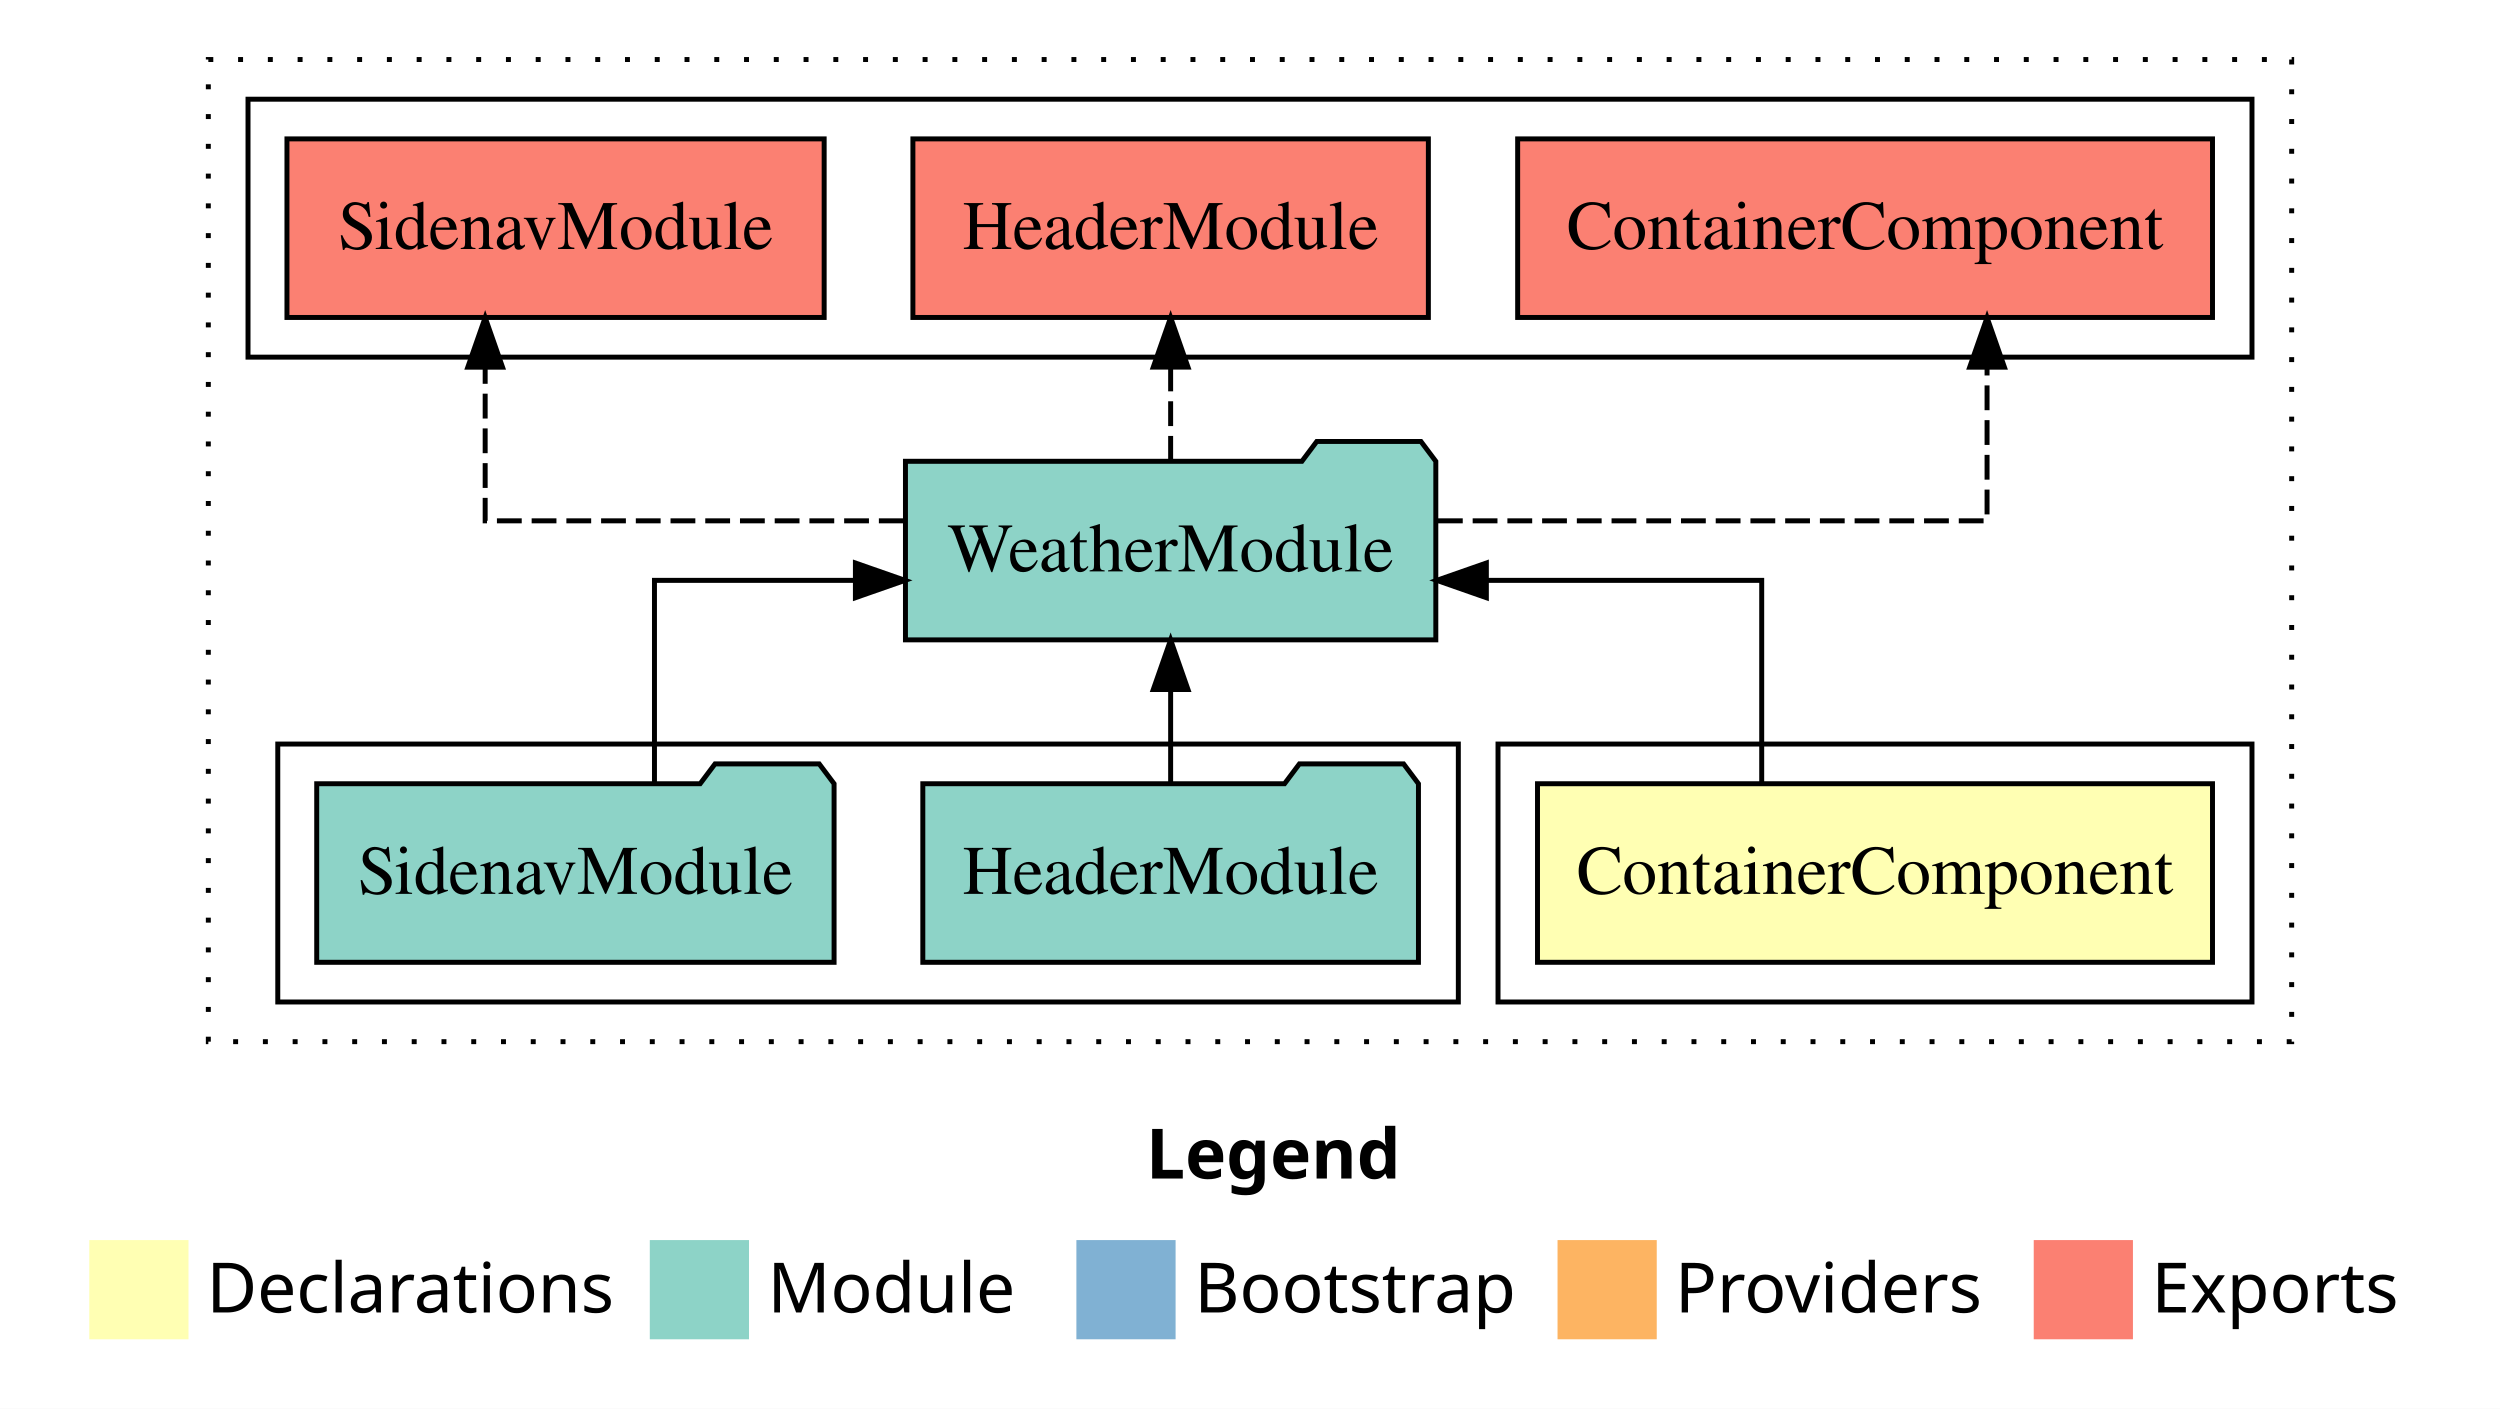
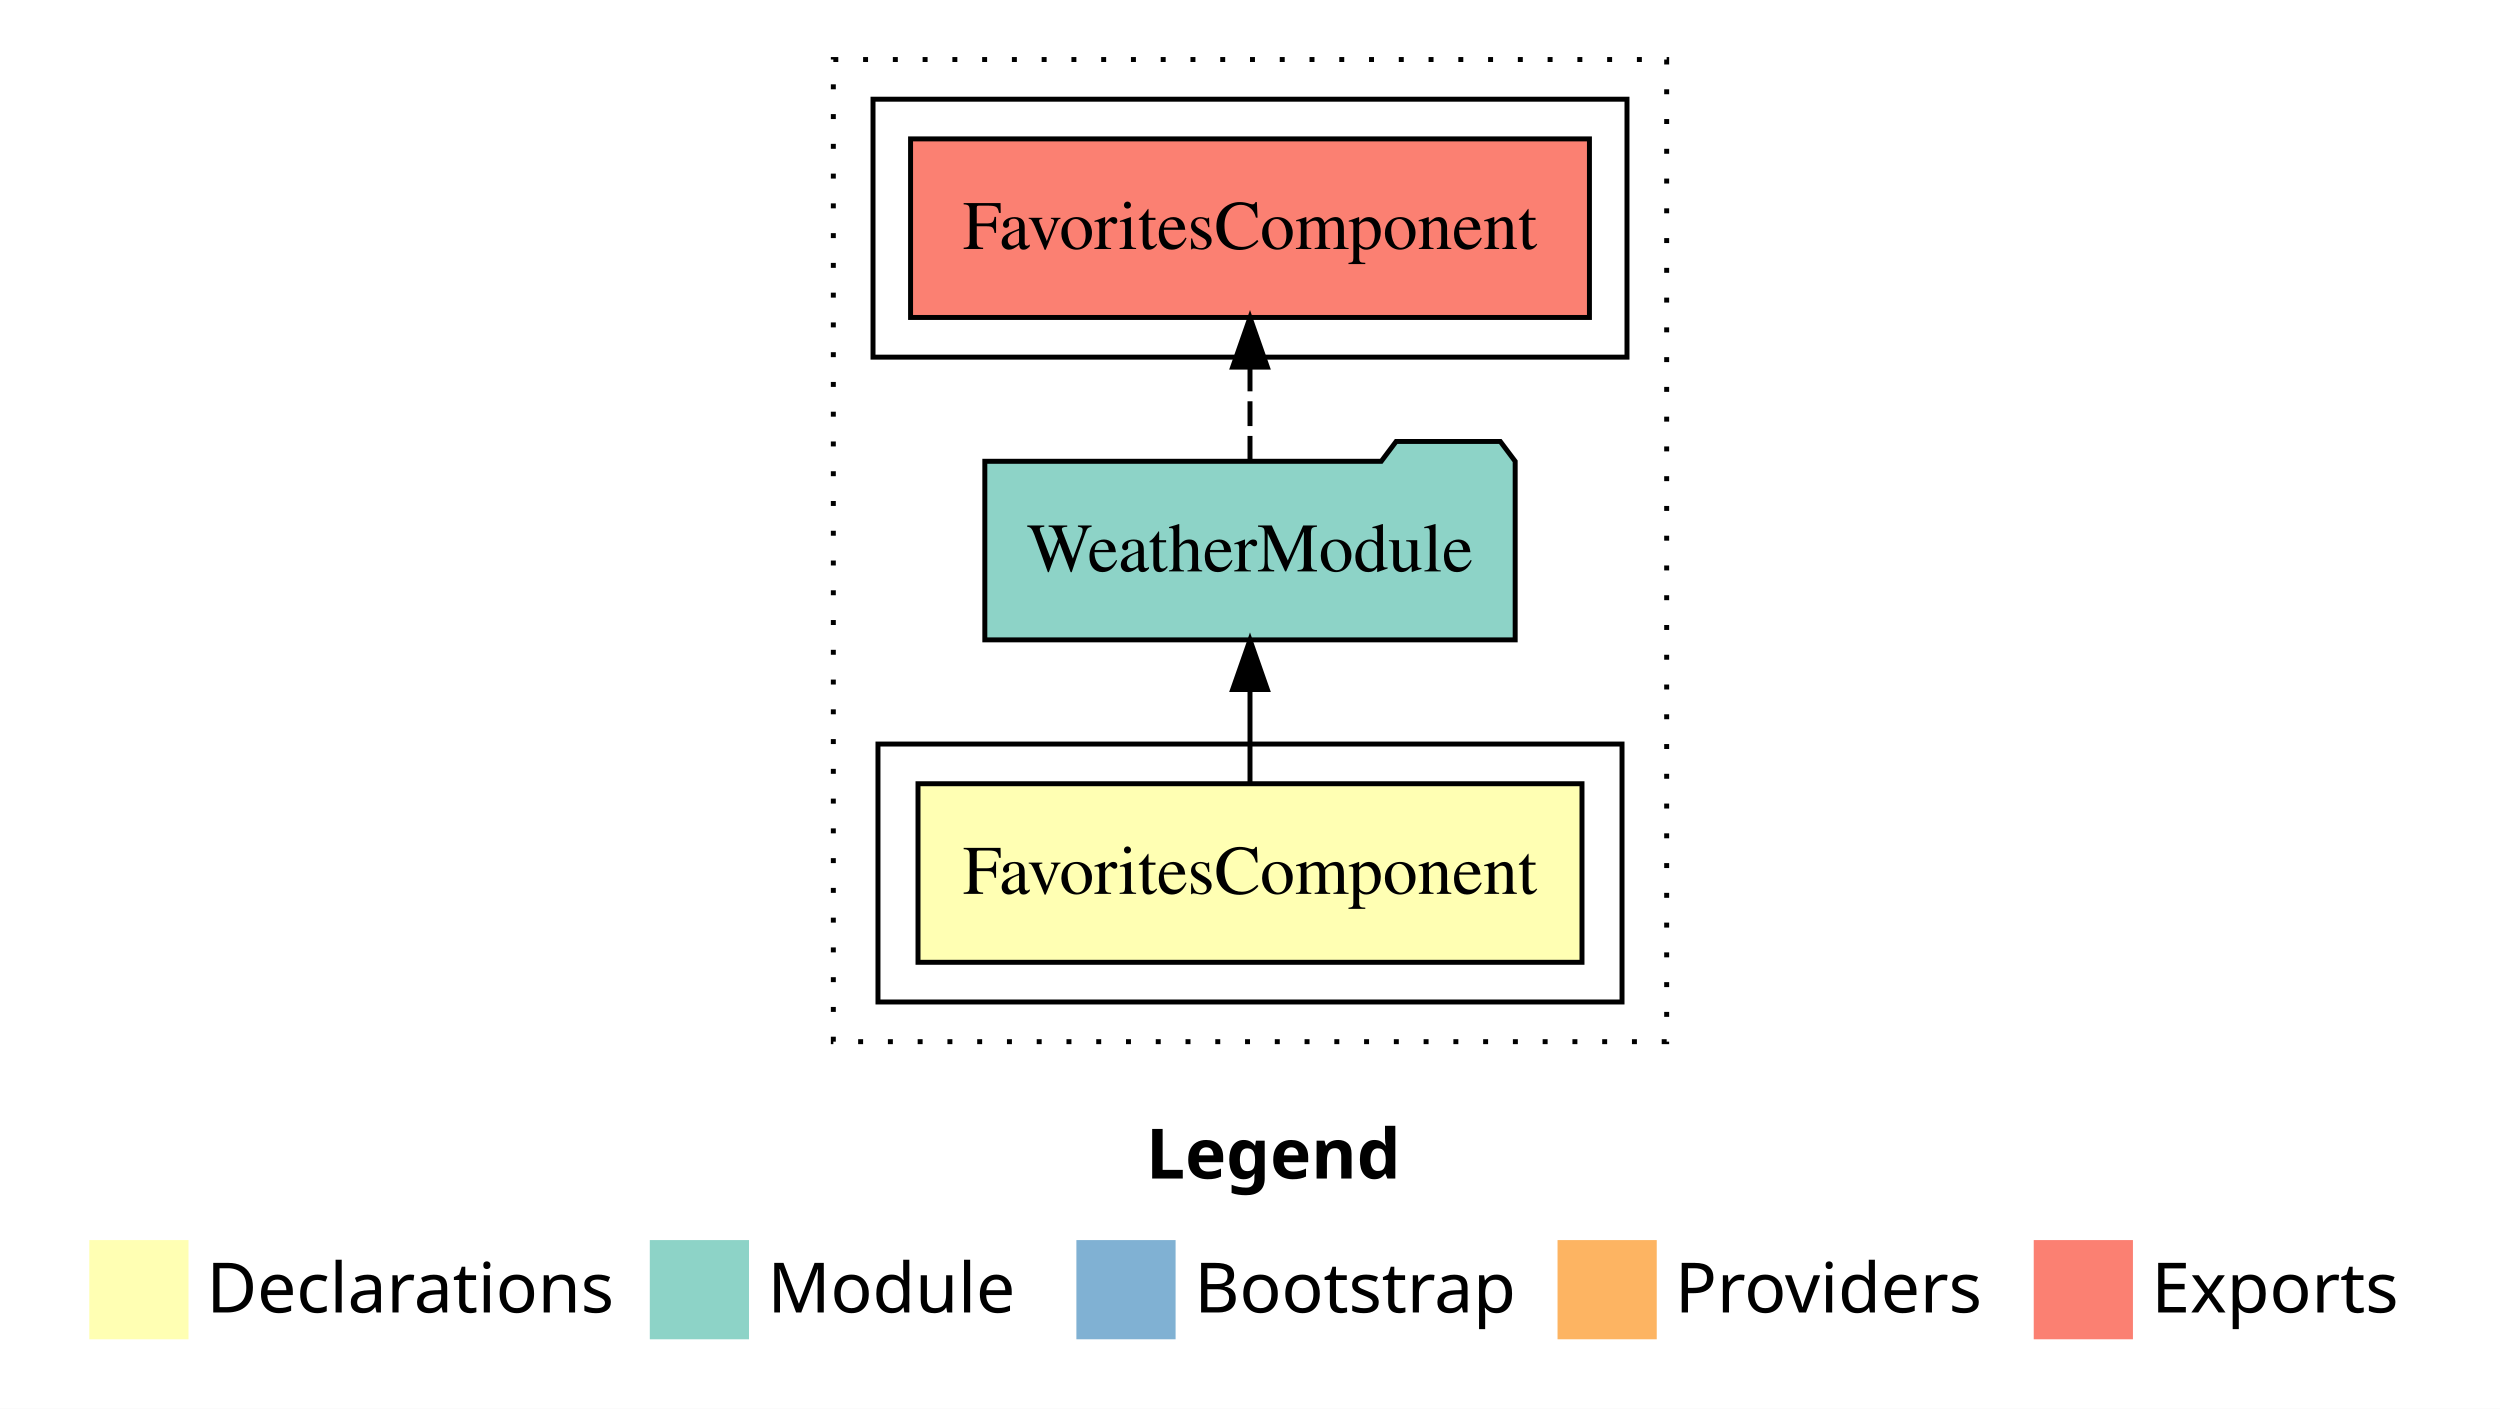
<svg xmlns="http://www.w3.org/2000/svg" width="504pt" height="284pt" viewBox="0.00 0.00 504.00 284.00">
  <g id="graph0" class="graph" transform="scale(1 1) rotate(0) translate(4 280)">
    <polygon fill="white" stroke="transparent" points="-4,4 -4,-280 500,-280 500,4 -4,4" />
    <text text-anchor="start" x="227.01" y="-42.4" font-family="sans-serif" font-weight="bold" font-size="14.00">Legend</text>
    <polygon fill="#ffffb3" stroke="transparent" points="14,-10 14,-30 34,-30 34,-10 14,-10" />
    <text text-anchor="start" x="37.63" y="-15.4" font-family="sans-serif" font-size="14.00">  Declarations</text>
    <polygon fill="#8dd3c7" stroke="transparent" points="127,-10 127,-30 147,-30 147,-10 127,-10" />
    <text text-anchor="start" x="150.73" y="-15.4" font-family="sans-serif" font-size="14.00">  Module</text>
    <polygon fill="#80b1d3" stroke="transparent" points="213,-10 213,-30 233,-30 233,-10 213,-10" />
    <text text-anchor="start" x="236.78" y="-15.4" font-family="sans-serif" font-size="14.00">  Bootstrap</text>
    <polygon fill="#fdb462" stroke="transparent" points="310,-10 310,-30 330,-30 330,-10 310,-10" />
    <text text-anchor="start" x="333.67" y="-15.4" font-family="sans-serif" font-size="14.00">  Providers</text>
    <polygon fill="#fb8072" stroke="transparent" points="406,-10 406,-30 426,-30 426,-10 406,-10" />
    <text text-anchor="start" x="429.73" y="-15.4" font-family="sans-serif" font-size="14.00">  Exports</text>
    <g id="clust1" class="cluster">
-       <polygon fill="none" stroke="black" stroke-dasharray="1,5" points="38,-70 38,-268 458,-268 458,-70 38,-70" />
+       <polygon fill="none" stroke="black" stroke-dasharray="1,5" points="164,-70 164,-268 332,-268 332,-70 164,-70" />
    </g>
    <g id="clust5" class="cluster">
-       <polygon fill="none" stroke="black" points="46,-208 46,-260 450,-260 450,-208 46,-208" />
+       <polygon fill="none" stroke="black" points="172,-208 172,-260 324,-260 324,-208 172,-208" />
    </g>
    <g id="clust2" class="cluster">
-       <polygon fill="none" stroke="black" points="298,-78 298,-130 450,-130 450,-78 298,-78" />
-     </g>
-     <g id="clust4" class="cluster">
-       <polygon fill="none" stroke="black" points="52,-78 52,-130 290,-130 290,-78 52,-78" />
+       <polygon fill="none" stroke="black" points="173,-78 173,-130 323,-130 323,-78 173,-78" />
    </g>
    <g id="node1" class="node">
-       <polygon fill="#ffffb3" stroke="black" points="442.04,-122 305.96,-122 305.96,-86 442.04,-86 442.04,-122" />
-       <text text-anchor="middle" x="374" y="-99.8" font-family="Times,serif" font-size="14.00">ContainerComponent</text>
+       <polygon fill="#ffffb3" stroke="black" points="314.93,-122 181.07,-122 181.07,-86 314.93,-86 314.93,-122" />
+       <text text-anchor="middle" x="248" y="-99.8" font-family="Times,serif" font-size="14.00">FavoritesComponent</text>
    </g>
    <g id="node2" class="node">
-       <polygon fill="#8dd3c7" stroke="black" points="285.46,-187 282.46,-191 261.46,-191 258.46,-187 178.54,-187 178.54,-151 285.46,-151 285.46,-187" />
-       <text text-anchor="middle" x="232" y="-164.8" font-family="Times,serif" font-size="14.00">WeatherModule</text>
+       <polygon fill="#8dd3c7" stroke="black" points="301.46,-187 298.46,-191 277.46,-191 274.46,-187 194.54,-187 194.54,-151 301.46,-151 301.46,-187" />
+       <text text-anchor="middle" x="248" y="-164.8" font-family="Times,serif" font-size="14.00">WeatherModule</text>
    </g>
    <g id="edge1" class="edge">
-       <path fill="none" stroke="black" d="M351.16,-122.02C351.16,-139.37 351.16,-163 351.16,-163 351.16,-163 295.65,-163 295.65,-163" />
-       <polygon fill="black" stroke="black" points="295.65,-159.5 285.65,-163 295.65,-166.5 295.65,-159.5" />
-     </g>
-     <g id="node5" class="node">
-       <polygon fill="#fb8072" stroke="black" points="442.04,-252 301.96,-252 301.96,-216 442.04,-216 442.04,-252" />
-       <text text-anchor="middle" x="372" y="-229.8" font-family="Times,serif" font-size="14.00">ContainerComponent </text>
-     </g>
-     <g id="edge4" class="edge">
-       <path fill="none" stroke="black" stroke-dasharray="5,2" d="M285.89,-175C333.89,-175 396.59,-175 396.59,-175 396.59,-175 396.59,-205.98 396.59,-205.98" />
-       <polygon fill="black" stroke="black" points="393.09,-205.98 396.59,-215.98 400.09,-205.98 393.09,-205.98" />
-     </g>
-     <g id="node6" class="node">
-       <polygon fill="#fb8072" stroke="black" points="283.96,-252 180.04,-252 180.04,-216 283.96,-216 283.96,-252" />
-       <text text-anchor="middle" x="232" y="-229.8" font-family="Times,serif" font-size="14.00">HeaderModule </text>
-     </g>
-     <g id="edge5" class="edge">
-       <path fill="none" stroke="black" stroke-dasharray="5,2" d="M232,-187.11C232,-187.11 232,-205.99 232,-205.99" />
-       <polygon fill="black" stroke="black" points="228.5,-205.99 232,-215.99 235.5,-205.99 228.5,-205.99" />
-     </g>
-     <g id="node7" class="node">
-       <polygon fill="#fb8072" stroke="black" points="162.15,-252 53.85,-252 53.85,-216 162.15,-216 162.15,-252" />
-       <text text-anchor="middle" x="108" y="-229.8" font-family="Times,serif" font-size="14.00">SidenavModule </text>
-     </g>
-     <g id="edge6" class="edge">
-       <path fill="none" stroke="black" stroke-dasharray="5,2" d="M178.18,-175C139.37,-175 93.81,-175 93.81,-175 93.81,-175 93.81,-205.98 93.81,-205.98" />
-       <polygon fill="black" stroke="black" points="90.31,-205.98 93.81,-215.98 97.31,-205.98 90.31,-205.98" />
+       <path fill="none" stroke="black" d="M248,-122.11C248,-122.11 248,-140.99 248,-140.99" />
+       <polygon fill="black" stroke="black" points="244.5,-140.99 248,-150.99 251.5,-140.99 244.5,-140.99" />
    </g>
    <g id="node3" class="node">
-       <polygon fill="#8dd3c7" stroke="black" points="281.96,-122 278.96,-126 257.96,-126 254.96,-122 182.04,-122 182.04,-86 281.96,-86 281.96,-122" />
-       <text text-anchor="middle" x="232" y="-99.8" font-family="Times,serif" font-size="14.00">HeaderModule</text>
+       <polygon fill="#fb8072" stroke="black" points="316.43,-252 179.57,-252 179.57,-216 316.43,-216 316.43,-252" />
+       <text text-anchor="middle" x="248" y="-229.8" font-family="Times,serif" font-size="14.00">FavoritesComponent </text>
    </g>
    <g id="edge2" class="edge">
-       <path fill="none" stroke="black" d="M232,-122.11C232,-122.11 232,-140.99 232,-140.99" />
-       <polygon fill="black" stroke="black" points="228.5,-140.99 232,-150.99 235.5,-140.99 228.5,-140.99" />
-     </g>
-     <g id="node4" class="node">
-       <polygon fill="#8dd3c7" stroke="black" points="164.15,-122 161.15,-126 140.15,-126 137.15,-122 59.85,-122 59.85,-86 164.15,-86 164.15,-122" />
-       <text text-anchor="middle" x="112" y="-99.8" font-family="Times,serif" font-size="14.00">SidenavModule</text>
-     </g>
-     <g id="edge3" class="edge">
-       <path fill="none" stroke="black" d="M127.94,-122.02C127.94,-139.37 127.94,-163 127.94,-163 127.94,-163 168.45,-163 168.45,-163" />
-       <polygon fill="black" stroke="black" points="168.45,-166.5 178.45,-163 168.45,-159.5 168.45,-166.5" />
+       <path fill="none" stroke="black" stroke-dasharray="5,2" d="M248,-187.11C248,-187.11 248,-205.99 248,-205.99" />
+       <polygon fill="black" stroke="black" points="244.5,-205.99 248,-215.99 251.5,-205.99 244.5,-205.99" />
    </g>
  </g>
</svg>
